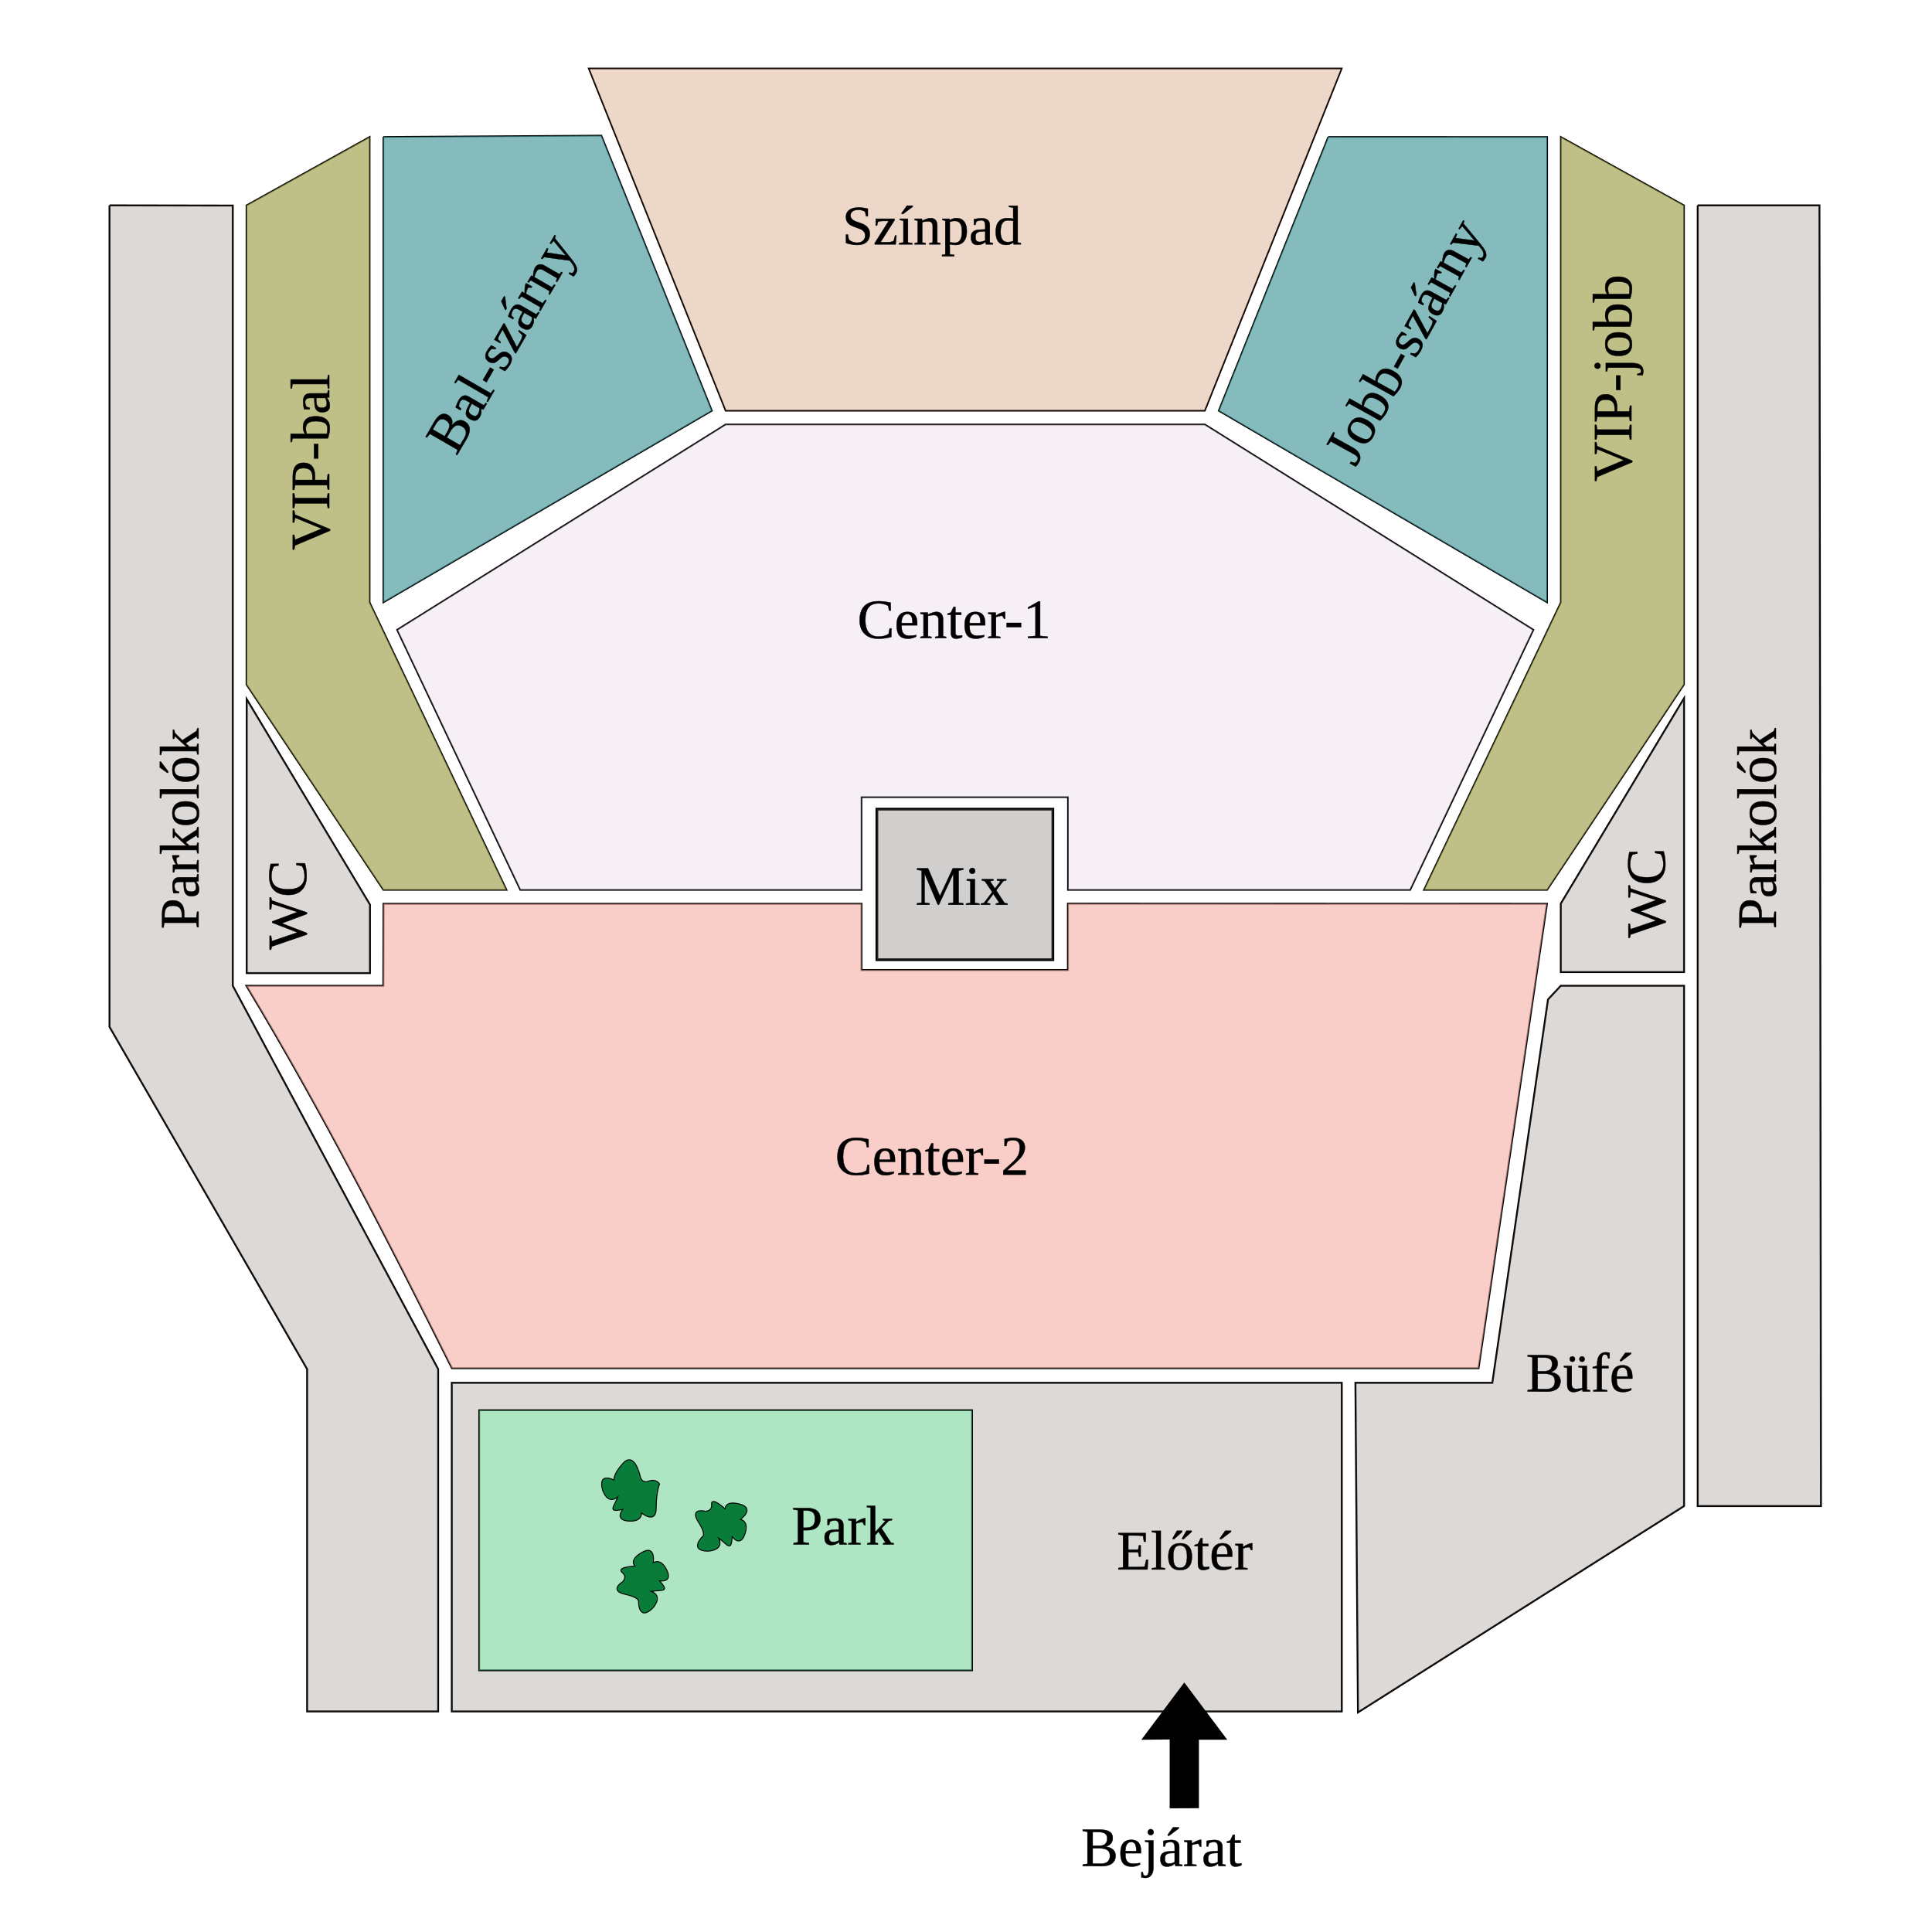
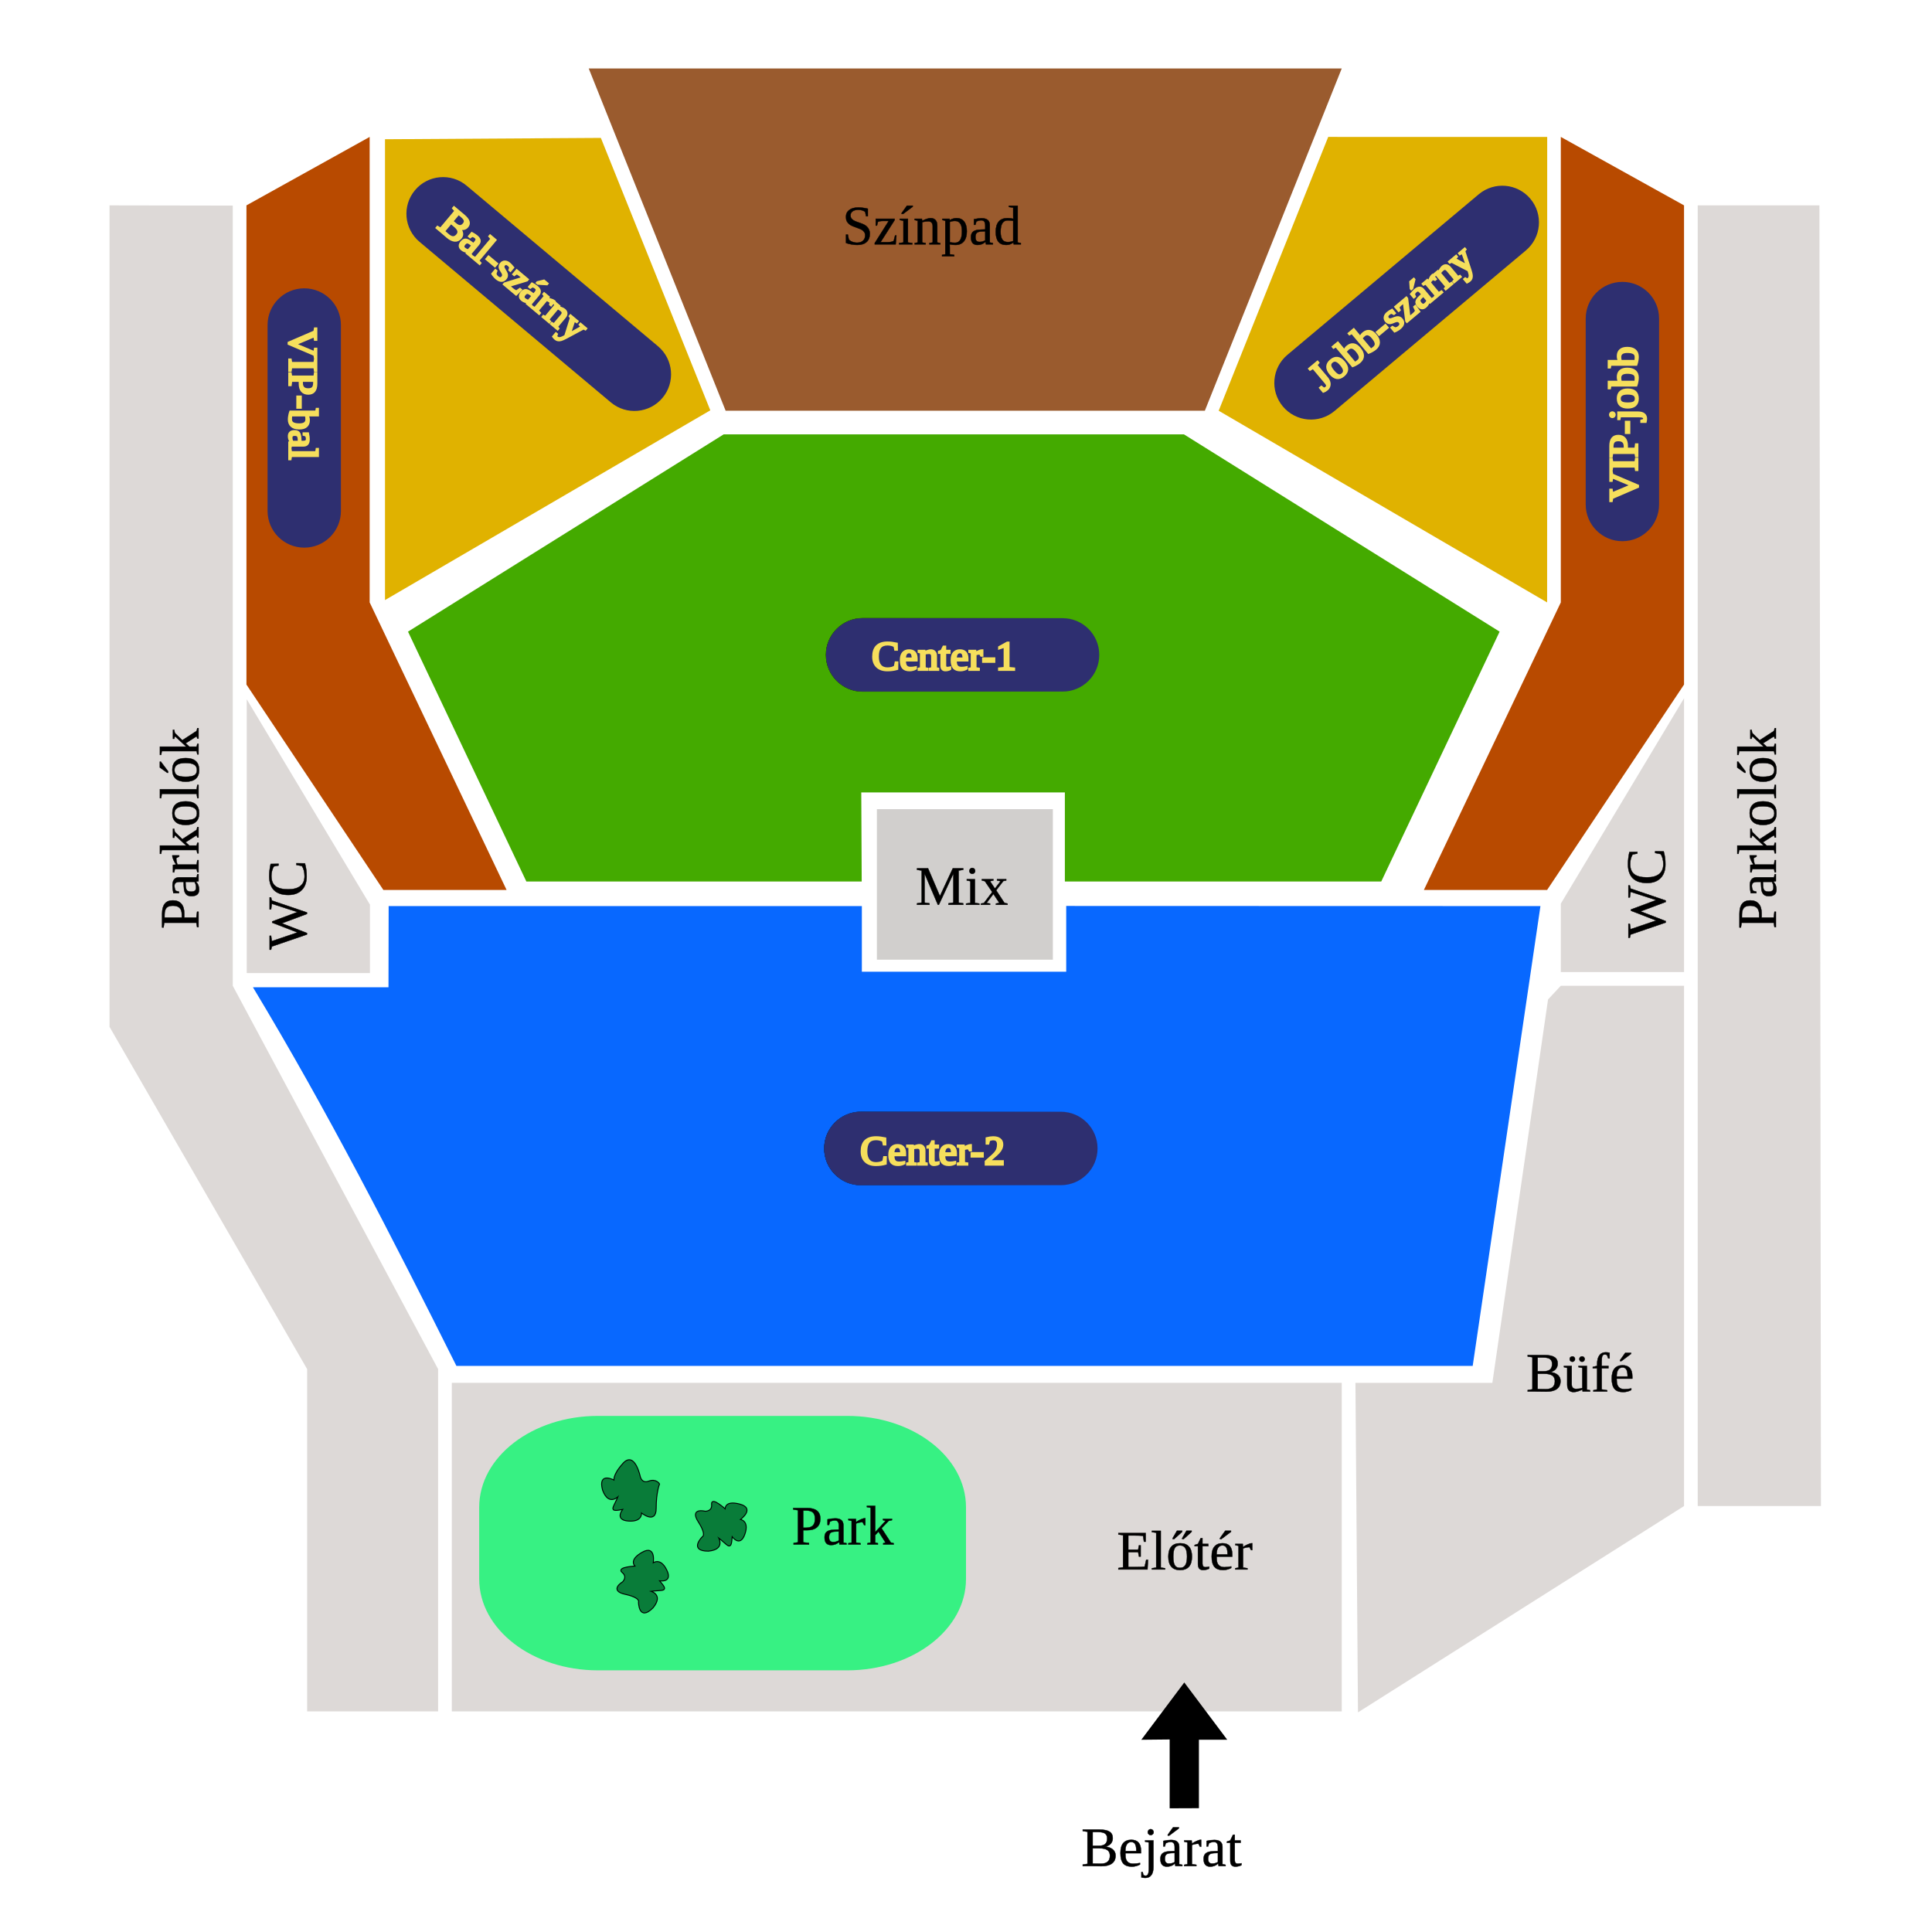
- <svg xmlns="http://www.w3.org/2000/svg" width="158.75mm" height="158.75mm" viewBox="0 0 158.75 158.75" version="1.1" id="svg1">
+ <svg xmlns="http://www.w3.org/2000/svg" xmlns:xlink="http://www.w3.org/1999/xlink" width="158.75mm" height="158.75mm" viewBox="0 0 158.75 158.75" version="1.1" id="svg1">
  <defs id="defs1">
    <rect x="446.184" y="114.894" width="11.538" height="36.287" id="rect1" />
    <rect x="198.425" y="113.386" width="60.075" height="15.114" id="rect12" />
    <rect x="198.425" y="113.386" width="60.075" height="15.114" id="rect12-6" />
    <rect x="198.425" y="113.386" width="134.223" height="14.411" id="rect12-6-3" />
    <rect x="198.425" y="113.386" width="60.075" height="15.114" id="rect12-6-3-6" />
    <rect x="198.425" y="113.386" width="84.679" height="19.324" id="rect12-6-3-6-5" />
    <rect x="198.425" y="113.386" width="60.075" height="15.114" id="rect12-6-3-6-7" />
    <rect x="198.425" y="113.386" width="76.709" height="13.719" id="rect12-6-3-6-5-5" />
    <rect x="198.425" y="113.386" width="60.075" height="15.114" id="rect12-6-3-8" />
    <rect x="198.425" y="113.386" width="60.075" height="15.114" id="rect12-6-6" />
    <rect x="198.425" y="113.386" width="60.075" height="15.114" id="rect12-6-6-5" />
    <rect x="198.425" y="113.386" width="60.075" height="15.114" id="rect12-6-6-9" />
    <rect x="198.425" y="113.386" width="60.075" height="15.114" id="rect12-6-3-6-6" />
    <rect x="198.425" y="113.386" width="60.075" height="15.114" id="rect12-6-3-6-6-1" />
    <rect x="198.425" y="113.386" width="60.075" height="15.114" id="rect12-6-6-4" />
    <rect x="198.425" y="113.386" width="60.075" height="15.114" id="rect12-6-6-4-9" />
    <rect x="198.425" y="113.386" width="60.075" height="15.114" id="rect12-6-3-6-6-9" />
    <rect x="198.425" y="113.386" width="134.223" height="14.411" id="rect12-6-3-2" />
+     <rect x="198.425" y="113.386" width="60.075" height="15.114" id="rect12-6-3-6-6-1-2-9-6" />
+     <linearGradient id="linearGradient165">
+       <stop style="stop-color:#2e2f70;stop-opacity:1;" offset="0.602" id="stop164" />
+       <stop style="stop-color:#000000;stop-opacity:0;" offset="1" id="stop165" />
+     </linearGradient>
+     <linearGradient xlink:href="#linearGradient146" id="linearGradient161" gradientUnits="userSpaceOnUse" gradientTransform="matrix(1.029932,0,0,1.125509,-36.45463,10.0548)" x1="101.157" y1="74.911" x2="122.958" y2="74.911" />
+     <linearGradient id="linearGradient146">
+       <stop style="stop-color:#000000;stop-opacity:1;" offset="0" id="stop146" />
+       <stop style="stop-color:#000000;stop-opacity:0;" offset="1" id="stop147" />
+     </linearGradient>
+     <rect x="198.425" y="113.386" width="60.075" height="15.114" id="rect12-6-3-6-6-1-2-9-6-0" />
+     <rect x="198.425" y="113.386" width="60.075" height="15.114" id="rect12-6-3-6-6-1-2-9-6-4" />
+     <rect x="198.425" y="113.386" width="79.261" height="14.64" id="rect12-6-3-6-6-1-2-9-6-40" />
+     <rect x="198.425" y="113.386" width="77.477" height="17.095" id="rect12-6-3-6-6-1-2-9-6-8" />
+     <linearGradient xlink:href="#linearGradient165" id="linearGradient163-4" gradientUnits="userSpaceOnUse" gradientTransform="matrix(1.439753,0,0,1.124577,-122.3113,31.02037)" x1="101.157" y1="74.911" x2="122.958" y2="74.911" />
+     <rect x="198.425" y="113.386" width="60.075" height="15.114" id="rect12-6-3-6-6-1-2-9-6-7" />
+     <rect x="198.425" y="113.386" width="60.075" height="15.114" id="rect12-6-3-6-6-1-2-9-6-74" />
+     <linearGradient xlink:href="#linearGradient146" id="linearGradient7" gradientUnits="userSpaceOnUse" gradientTransform="matrix(1.029932,0,0,1.125509,-36.31274,-30.50233)" x1="101.157" y1="74.911" x2="122.958" y2="74.911" />
+     <rect x="198.425" y="113.386" width="77.477" height="17.095" id="rect12-6-3-6-6-1-2-9-6-8-3" />
+     <linearGradient xlink:href="#linearGradient165" id="linearGradient8" gradientUnits="userSpaceOnUse" gradientTransform="matrix(1.155626,0,0,1.125181,-190.2265,70.95218)" x1="101.157" y1="74.911" x2="122.958" y2="74.911" />
+     <rect x="198.425" y="113.386" width="77.477" height="17.095" id="rect12-6-3-6-6-1-2-9-6-8-3-8" />
+     <linearGradient xlink:href="#linearGradient165" id="linearGradient9" gradientUnits="userSpaceOnUse" gradientTransform="matrix(1.155626,0,0,1.125181,-122.0657,-87.35765)" x1="101.157" y1="74.911" x2="122.958" y2="74.911" />
+     <rect x="198.425" y="113.386" width="77.477" height="17.095" id="rect12-6-3-6-6-1-2-9-6-8-9" />
+     <linearGradient xlink:href="#linearGradient165" id="linearGradient10" gradientUnits="userSpaceOnUse" gradientTransform="matrix(1.439753,0,0,1.124577,-145.4262,-72.27119)" x1="101.157" y1="74.911" x2="122.958" y2="74.911" />
  </defs>
  <g id="layer1">
-     <rect style="fill:#786a60;fill-opacity:0.253;fill-rule:evenodd;stroke:#000000;stroke-width:0.155;stroke-dasharray:none;stroke-opacity:1;paint-order:stroke markers fill" id="rect13" width="73.125" height="27" x="37.125" y="113.625" />
-     <path style="fill:#786a60;fill-opacity:0.253;fill-rule:evenodd;stroke:#000000;stroke-width:0.155;stroke-dasharray:none;stroke-opacity:1;paint-order:stroke markers fill" d="m 111.375,113.625 h 11.25 l 4.576,-31.503 1.049,-1.122 h 10.125 v 42.75 l -26.791,16.953 z" id="path13" />
+     <rect style="fill:#786a60;fill-opacity:0.253;fill-rule:evenodd;stroke:none;stroke-width:0.155;stroke-dasharray:none;stroke-opacity:1;paint-order:stroke markers fill" id="rect13" width="73.125" height="27" x="37.125" y="113.625" />
+     <path style="fill:#786a60;fill-opacity:0.253;fill-rule:evenodd;stroke:none;stroke-width:0.155;stroke-dasharray:none;stroke-opacity:1;paint-order:stroke markers fill" d="m 111.375,113.625 h 11.25 l 4.576,-31.503 1.049,-1.122 h 10.125 v 42.75 l -26.791,16.953 z" id="path13" />
    <path style="fill:#000000;fill-opacity:1;fill-rule:evenodd;stroke:#000000;stroke-width:0.155;stroke-dasharray:none;stroke-opacity:1;paint-order:stroke markers fill" d="m 96.187,148.509 2.25,-0.009 v -5.625 h 2.25 l -3.375,-4.5 -3.375,4.5 2.25,-0.023 z" id="path15" />
    <text xml:space="preserve" transform="matrix(0.381,0,0,0.381,13.23742,105.9577)" id="text12-6-6-8-98-9" style="white-space:pre;shape-inside:url(#rect12-6-3-6-6-1);display:inline;fill:#000000;fill-opacity:1;fill-rule:evenodd;stroke:#000000;stroke-width:0.076;stroke-dasharray:none;stroke-opacity:1;paint-order:stroke markers fill">
-       <tspan x="198.426" y="124.335" id="tspan17">Bejárat</tspan>
+       <tspan x="198.426" y="124.335" id="tspan1">Bejárat</tspan>
    </text>
-     <path style="fill:#786a60;fill-opacity:0.253;fill-rule:evenodd;stroke:#000000;stroke-width:0.155;stroke-dasharray:none;stroke-opacity:1;paint-order:stroke markers fill" d="m 9,16.875 v 67.5 L 25.238,112.5 v 28.125 h 10.762 v -28.125 l -16.875,-31.5 0,-64.108 -10.125,-0.017" id="path16" />
+     <path style="fill:#786a60;fill-opacity:0.253;fill-rule:evenodd;stroke:none;stroke-width:0.155;stroke-dasharray:none;stroke-opacity:1;paint-order:stroke markers fill" d="m 9,16.875 v 67.5 L 25.238,112.5 v 28.125 h 10.762 v -28.125 l -16.875,-31.5 0,-64.108 -10.125,-0.017" id="path16" />
    <text xml:space="preserve" transform="matrix(0,-0.381,0.381,0,-31.05812,151.9408)" id="text12-6-7-6" style="white-space:pre;shape-inside:url(#rect12-6-6-4);display:inline;fill:#000000;fill-opacity:1;fill-rule:evenodd;stroke:#000000;stroke-width:0.076;stroke-dasharray:none;stroke-opacity:1;paint-order:stroke markers fill">
-       <tspan x="198.426" y="124.335" id="tspan18">Parkolók</tspan>
+       <tspan x="198.426" y="124.335" id="tspan2">Parkolók</tspan>
    </text>
-     <path style="fill:#786a60;fill-opacity:0.253;fill-rule:evenodd;stroke:#000000;stroke-width:0.155;stroke-dasharray:none;stroke-opacity:1;paint-order:stroke markers fill" d="M 139.5,16.875 V 123.75 h 10.125 L 149.5,16.876 l -10,-9.78e-4" id="path16-4" />
+     <path style="fill:#786a60;fill-opacity:0.253;fill-rule:evenodd;stroke:none;stroke-width:0.155;stroke-dasharray:none;stroke-opacity:1;paint-order:stroke markers fill" d="M 139.5,16.875 V 123.75 h 10.125 L 149.5,16.876 l -10,-9.78e-4" id="path16-4" />
    <text xml:space="preserve" transform="matrix(0,-0.381,0.381,0,98.55252,151.9408)" id="text12-6-7-6-4" style="white-space:pre;shape-inside:url(#rect12-6-6-4-9);display:inline;fill:#000000;fill-opacity:1;fill-rule:evenodd;stroke:#000000;stroke-width:0.076;stroke-dasharray:none;stroke-opacity:1;paint-order:stroke markers fill">
-       <tspan x="198.426" y="124.335" id="tspan19">Parkolók</tspan>
+       <tspan x="198.426" y="124.335" id="tspan3">Parkolók</tspan>
    </text>
    <text xml:space="preserve" transform="matrix(0.381,0,0,0.381,16.16412,81.58965)" id="text12-6-6-8-98" style="white-space:pre;shape-inside:url(#rect12-6-3-6-6);display:inline;fill:#000000;fill-opacity:1;fill-rule:evenodd;stroke:#000000;stroke-width:0.076;stroke-dasharray:none;stroke-opacity:1;paint-order:stroke markers fill">
-       <tspan x="198.426" y="124.335" id="tspan20">Előtér</tspan>
+       <tspan x="198.426" y="124.335" id="tspan4">Előtér</tspan>
    </text>
    <text xml:space="preserve" transform="matrix(0.381,0,0,0.381,49.79788,66.96606)" id="text12-6-7-5" style="white-space:pre;shape-inside:url(#rect12-6-6-9);display:inline;fill:#000000;fill-opacity:1;fill-rule:evenodd;stroke:#000000;stroke-width:0.076;stroke-dasharray:none;stroke-opacity:1;paint-order:stroke markers fill">
-       <tspan x="198.426" y="124.335" id="tspan21">Büfé</tspan>
+       <tspan x="198.426" y="124.335" id="tspan5">Büfé</tspan>
    </text>
-     <rect style="fill:#6ff5a7;fill-opacity:0.421;fill-rule:evenodd;stroke:#000000;stroke-width:0.144;stroke-dasharray:none;stroke-opacity:1;paint-order:stroke markers fill" id="rect18" width="40.5" height="21.375" x="39.375" y="115.875" />
+     <rect style="fill:#37f183;fill-opacity:1;fill-rule:evenodd;stroke:none;stroke-width:0.141;stroke-dasharray:none;stroke-opacity:1;paint-order:stroke markers fill" id="rect18" width="40" height="20.907" x="39.375" y="116.343" ry="7.508" rx="9.758" />
    <path style="fill:#097c39;fill-opacity:1;fill-rule:evenodd;stroke:#000000;stroke-width:0.155;stroke-dasharray:none;stroke-opacity:1;paint-order:stroke markers fill" d="m 54.101,129.841 c 0,0 1.178,0.259 0.651,-0.82 -0.527,-1.079 -1.125,-0.528 -1.125,-0.528 0,0 0.29,-1.569 -0.863,-0.902 -1.153,0.667 -0.502,1.125 -0.502,1.125 0,0 -1.608,0.067 -1.116,0.465 0.492,0.398 0.034,0.826 0.034,0.826 0,0 -1.125,0.67 0.198,0.959 1.323,0.289 1.125,0.679 1.125,0.679 0,0 -5e-6,1.571 1.125,0.446 0.942,-1.144 -0.316,-1.348 -0.316,-1.348 1.184,-0.187 1.706,0.132 0.79,-0.902 z" id="path18" />
    <path style="fill:#097c39;fill-opacity:1;fill-rule:evenodd;stroke:#000000;stroke-width:0.155;stroke-dasharray:none;stroke-opacity:1;paint-order:stroke markers fill" d="m 51.261,123.972 c 0,0 -0.813,0.891 0.385,0.974 1.198,0.083 1.02,-0.71 1.02,-0.71 0,0 1.214,1.036 1.213,-0.297 -0.001,-1.332 0.273,-1.996 0.273,-1.996 0,0 -0.25,-0.428 -0.841,-0.201 -0.591,0.227 -0.732,-0.384 -0.732,-0.384 0,0 -0.438,-2.104 -1.35,-1.103 -0.912,1.001 -0.73,1.43 -0.73,1.43 0,0 -1.361,-0.786 -0.949,0.751 0.52,1.388 1.326,0.4 1.326,0.4 -0.43,1.119 -0.967,1.412 0.386,1.135 z" id="path18-1-9" />
    <path style="fill:#097c39;fill-opacity:1;fill-rule:evenodd;stroke:#000000;stroke-width:0.155;stroke-dasharray:none;stroke-opacity:1;paint-order:stroke markers fill" d="m 60.132,126.163 c 0,0 0.65,1.016 1.04,-0.12 0.39,-1.136 -0.422,-1.169 -0.422,-1.169 0,0 1.315,-0.904 0.027,-1.248 -1.287,-0.344 -1.151,0.44 -1.151,0.44 0,0 -1.185,-1.09 -1.118,-0.46 0.067,0.629 -0.56,0.608 -0.56,0.608 0,0 -1.269,-0.322 -0.538,0.818 0.731,1.14 0.316,1.275 0.316,1.275 0,0 -1.111,1.111 0.48,1.111 1.475,-0.143 0.73,-1.177 0.73,-1.177 0.969,0.705 1.114,1.3 1.196,-0.079 z" id="path18-3" />
    <text xml:space="preserve" transform="matrix(0.381,0,0,0.381,-10.55127,79.53594)" id="text12-6-6-8-98-0" style="white-space:pre;shape-inside:url(#rect12-6-3-6-6-9);display:inline;fill:#000000;fill-opacity:1;fill-rule:evenodd;stroke:#000000;stroke-width:0.076;stroke-dasharray:none;stroke-opacity:1;paint-order:stroke markers fill">
-       <tspan x="198.426" y="124.335" id="tspan22">Park</tspan>
+       <tspan x="198.426" y="124.335" id="tspan6">Park</tspan>
    </text>
-     <rect style="fill:#716b67;fill-opacity:0.328;fill-rule:evenodd;stroke:#000000;stroke-width:0.225;stroke-dasharray:none;paint-order:stroke markers fill" id="rect11" width="14.459" height="12.37" x="72.053" y="66.487" />
+     <rect style="fill:#716b67;fill-opacity:0.328;fill-rule:evenodd;stroke:none;stroke-width:0.225;stroke-dasharray:none;paint-order:stroke markers fill" id="rect11" width="14.459" height="12.37" x="72.053" y="66.487" />
    <text xml:space="preserve" transform="matrix(0.381,0,0,0.381,-0.3802283,26.97398)" id="text12-6-6-8-9" style="white-space:pre;shape-inside:url(#rect12-6-3-6-7);display:inline;fill:#000000;fill-opacity:1;fill-rule:evenodd;stroke:#000000;stroke-width:0.076;stroke-dasharray:none;stroke-opacity:1;paint-order:stroke markers fill">
-       <tspan x="198.426" y="124.335" id="tspan23">Mix</tspan>
+       <tspan x="198.426" y="124.335" id="tspan7">Mix</tspan>
    </text>
-     <path style="fill:#786a60;fill-opacity:0.253;fill-rule:evenodd;stroke:#000000;stroke-width:0.155;stroke-dasharray:none;stroke-opacity:1;paint-order:stroke markers fill" d="m 20.273,57.456 10.125,16.875 v 5.625 H 20.273 Z" id="path12-1" />
+     <path style="fill:#786a60;fill-opacity:0.253;fill-rule:evenodd;stroke:none;stroke-width:0.155;stroke-dasharray:none;stroke-opacity:1;paint-order:stroke markers fill" d="m 20.273,57.456 10.125,16.875 v 5.625 H 20.273 Z" id="path12-1" />
    <text xml:space="preserve" transform="matrix(0,-0.381,0.381,0,-22.22116,153.6425)" id="text12-6-7-0" style="white-space:pre;shape-inside:url(#rect12-6-6-5);display:inline;fill:#000000;fill-opacity:1;fill-rule:evenodd;stroke:#000000;stroke-width:0.076;stroke-dasharray:none;stroke-opacity:1;paint-order:stroke markers fill">
-       <tspan x="198.426" y="124.335" id="tspan24">WC</tspan>
+       <tspan x="198.426" y="124.335" id="tspan8">WC</tspan>
    </text>
-     <path style="fill:#786a60;fill-opacity:0.253;fill-rule:evenodd;stroke:#000000;stroke-width:0.155;stroke-dasharray:none;stroke-opacity:1;paint-order:stroke markers fill" d="M 138.375,57.375 128.25,74.25 v 5.625 h 10.125 z" id="path12" />
+     <path style="fill:#786a60;fill-opacity:0.253;fill-rule:evenodd;stroke:none;stroke-width:0.155;stroke-dasharray:none;stroke-opacity:1;paint-order:stroke markers fill" d="M 138.375,57.375 128.25,74.25 v 5.625 h 10.125 z" id="path12" />
    <text xml:space="preserve" transform="matrix(0,-0.381,0.381,0,89.42624,152.6604)" id="text12-6-7" style="white-space:pre;shape-inside:url(#rect12-6-6);display:inline;fill:#000000;fill-opacity:1;fill-rule:evenodd;stroke:#000000;stroke-width:0.076;stroke-dasharray:none;stroke-opacity:1;paint-order:stroke markers fill">
-       <tspan x="198.426" y="124.335" id="tspan25">WC</tspan>
+       <tspan x="198.426" y="124.335" id="tspan9">WC</tspan>
    </text>
-     <g id="l01_vip_bal">
-       <path style="fill:#999a3e;fill-opacity:0.618;fill-rule:evenodd;stroke:#000000;stroke-width:0.131;paint-order:stroke markers fill;cursor: pointer;" d="m 30.375,11.25 -10.125,5.625 v 39.375 l 11.25,16.875 h 10.125 l -11.25,-23.625 z" class="l01_vip_bal" />
+     <g id="l01_vip_bal" style="stroke:none;fill:#b84a00;fill-opacity:1">
+       <path style="fill:#b84a00;fill-opacity:1;fill-rule:evenodd;stroke:none;stroke-width:0.131;paint-order:stroke markers fill;cursor:pointer" d="m 30.375,11.25 -10.125,5.625 v 39.375 l 11.25,16.875 h 10.125 l -11.25,-23.625 z" class="l01_vip_bal" id="path1" />
    </g>
-     <g id="l01_bal_szarny">
-       <path style="fill:#409598;fill-opacity:0.64;fill-rule:evenodd;stroke:#000000;stroke-width:0.131;paint-order:stroke markers fill;cursor: pointer;" d="m 31.5,11.25 17.916,-0.111 9.084,22.611 -27,15.75 -5e-6,-38.25" class="l01_bal_szarny" />
+     <g id="l01_bal_szarny" style="fill:#e0b200;fill-opacity:1;stroke:none" transform="matrix(0.99,0,0,0.99,0.45,0.3031955)">
+       <path style="fill:#e0b200;fill-opacity:1;fill-rule:evenodd;stroke:none;stroke-width:0.131;paint-order:stroke markers fill" d="m 31.5,11.25 17.916,-0.111 9.084,22.611 -27,15.75 -5e-6,-38.25" class="l01_bal_szarny" id="path2" />
    </g>
-     <g id="l01_jobb_szarny">
-       <path style="fill:#409598;fill-opacity:0.64;fill-rule:evenodd;stroke:#000000;stroke-width:0.131;paint-order:stroke markers fill;cursor: pointer;" d="m 109.138,11.25 -9,22.5 26.987,15.75 0.007,-38.246 -17.994,-0.004" class="l01_jobb_szarny" />
+     <g id="l01_jobb_szarny" style="stroke:none;fill:#e0b200;fill-opacity:1">
+       <path style="fill:#e0b200;fill-opacity:1;fill-rule:evenodd;stroke:none;stroke-width:0.131;paint-order:stroke markers fill;cursor:pointer" d="m 109.138,11.25 -9,22.5 26.987,15.75 0.007,-38.246 -17.994,-0.004" class="l01_jobb_szarny" id="path3" />
    </g>
-     <g id="l01_vip_jobb">
-       <path style="fill:#999a3e;fill-opacity:0.618;fill-rule:evenodd;stroke:#000000;stroke-width:0.131;paint-order:stroke markers fill;cursor: pointer;" d="m 128.25,11.25 10.125,5.625 v 39.375 l -11.25,16.875 H 117 l 11.25,-23.625 z" class="l01_vip_jobb" />
+     <g id="l01_vip_jobb" style="stroke:none;fill:#b84a00;fill-opacity:1">
+       <path style="fill:#b84a00;fill-opacity:1;fill-rule:evenodd;stroke:none;stroke-width:0.131;paint-order:stroke markers fill;cursor:pointer" d="m 128.25,11.25 10.125,5.625 v 39.375 l -11.25,16.875 H 117 l 11.25,-23.625 z" class="l01_vip_jobb" id="path4" />
    </g>
-     <g id="l01_center_1">
-       <path d="M 59.625,34.875 32.625,51.75 42.75,73.125 H 70.789 v -7.622 h 16.961 v 7.622 l 28.125,8.6e-5 10.125,-21.375 -27.001,-16.875 z" style="fill:#ddc1dd;fill-opacity:0.26;fill-rule:evenodd;stroke:#000000;stroke-width:0.131;paint-order:stroke markers fill;cursor: pointer;" class="l01_center_1" />
+     <g id="l01_center_1" style="fill:#44aa00;fill-opacity:1;stroke:none" transform="matrix(0.960596,0,0,0.960596,2.187263,2.190457)">
+       <path d="m 59.625,34.875 -27.001,16.875 10.125,21.375 28.684,0 -0.037,-7.622 17.415,0 v 7.622 l 27.063,8.6e-5 10.125,-21.375 -27.001,-16.875 z" style="fill:#44aa00;fill-opacity:1;fill-rule:evenodd;stroke:none;stroke-width:0.131;paint-order:stroke markers fill" class="l01_center_1" id="path5" />
    </g>
-     <g id="l01_center_2">
-       <path d="m 87.75,74.25 v 5.457 H 70.789 V 74.261 H 31.513 l -0.013,6.739 H 20.25 c 6.155,10.203 11.568,20.776 16.887,31.424 h 84.351 l 5.623,-38.163 z" style="fill:#f6aea5;fill-opacity:0.613;fill-rule:evenodd;stroke:#000000;stroke-width:0.155;paint-order:stroke markers fill;cursor: pointer;" class="l01_center_2" />
+     <g id="l01_center_2" style="fill:#0868ff;fill-opacity:1;stroke:none" transform="matrix(0.99,0,0,0.99,0.7368026,0.9333692)">
+       <path d="m 87.75,74.25 v 5.457 H 70.789 V 74.261 H 31.513 l -0.013,6.739 H 20.25 c 6.155,10.203 11.568,20.776 16.887,31.424 h 84.351 l 5.623,-38.163 z" style="fill:#0868ff;fill-opacity:1;fill-rule:evenodd;stroke:none;stroke-width:0.155;paint-order:stroke markers fill" class="l01_center_2" id="path6" />
    </g>
-     <text xml:space="preserve" transform="matrix(0,-0.381,0.381,0,-20.31914,120.8091)" id="text12" style="white-space:pre;shape-inside:url(#rect12);display:inline;fill:#000000;fill-opacity:1;fill-rule:evenodd;stroke:#000000;stroke-width:0.076;stroke-dasharray:none;stroke-opacity:1;paint-order:stroke markers fill">
-       <tspan x="198.426" y="124.335" id="tspan26">VIP-bal</tspan>
+     <path style="fill:#9a5b2e;fill-opacity:1;fill-rule:evenodd;stroke:none;stroke-width:0.131;paint-order:stroke markers fill" d="m 48.375,5.625 c 0,0 61.875,0 61.875,0 L 99,33.75 H 59.625 Z" id="szinpad" />
+     <text xml:space="preserve" transform="matrix(0.381,0,0,0.381,-6.392384,-27.29337)" id="text12-6-6-7" style="white-space:pre;shape-inside:url(#rect12-6-3-8);display:inline;fill:#000000;fill-opacity:1;fill-rule:evenodd;stroke:#000000;stroke-width:0.076;stroke-dasharray:none;stroke-opacity:1;paint-order:stroke markers fill">
+       <tspan x="198.426" y="124.335" id="tspan10">Színpad</tspan>
    </text>
-     <text xml:space="preserve" transform="matrix(0,-0.381,0.381,0,86.67824,115.18)" id="text12-6" style="white-space:pre;shape-inside:url(#rect12-6);display:inline;fill:#000000;fill-opacity:1;fill-rule:evenodd;stroke:#000000;stroke-width:0.076;stroke-dasharray:none;stroke-opacity:1;paint-order:stroke markers fill">
-       <tspan x="198.426" y="124.335" id="tspan27">VIP-jobb</tspan>
+     <rect style="fill:#2e2f70;fill-rule:nonzero;stroke:url(#linearGradient161);stroke-width:0.029;paint-order:stroke markers fill;fill-opacity:1" id="rect12-2" width="22.454" height="6.027" x="67.73" y="91.354" ry="3.013" />
+     <text xml:space="preserve" transform="matrix(0.2849018,0,0,0.2790221,14.14508,60.98834)" id="text12-6-6-8-98-9-3-0-6" style="white-space:pre;shape-inside:url(#rect12-6-3-6-6-1-2-9-6);display:inline;fill:#f6df5c;fill-opacity:1;fill-rule:evenodd;stroke:#f6df5c;stroke-width:0.709;stroke-dasharray:none;stroke-opacity:1;paint-order:stroke markers fill">
+       <tspan x="198.426" y="124.335" id="tspan11">Center-2</tspan>
    </text>
-     <text xml:space="preserve" transform="matrix(0.1905,-0.3299557,0.3299557,0.1905,-41.32505,79.28596)" id="text12-6-6-8-6-2" style="white-space:pre;shape-inside:url(#rect12-6-3-6-5-5);display:inline;fill:#000000;fill-opacity:1;fill-rule:evenodd;stroke:#000000;stroke-width:0.076;stroke-dasharray:none;stroke-opacity:1;paint-order:stroke markers fill">
-       <tspan x="198.426" y="124.335" id="tspan28">Bal-szárny</tspan>
+     <rect style="fill:#2e2f70;fill-rule:nonzero;stroke:url(#linearGradient7);stroke-width:0.029;paint-order:stroke markers fill;fill-opacity:1" id="rect12-2-2" width="22.454" height="6.027" x="67.872" y="50.797" ry="3.013" />
+     <text xml:space="preserve" transform="matrix(0.2849018,0,0,0.2790221,15.09159,20.33563)" id="text12-6-6-8-98-9-3-0-6-9" style="white-space:pre;shape-inside:url(#rect12-6-3-6-6-1-2-9-6-74);display:inline;fill:#f6df5c;fill-opacity:1;fill-rule:evenodd;stroke:#f6df5c;stroke-width:0.709;stroke-dasharray:none;stroke-opacity:1;paint-order:stroke markers fill">
+       <tspan x="198.426" y="124.335" id="tspan12">Center-1</tspan>
    </text>
-     <text xml:space="preserve" transform="matrix(0.1847125,-0.3332301,0.3332301,0.1847125,33.28177,81.58692)" id="text12-6-6-8-6" style="white-space:pre;shape-inside:url(#rect12-6-3-6-5);display:inline;fill:#000000;fill-opacity:1;fill-rule:evenodd;stroke:#000000;stroke-width:0.076;stroke-dasharray:none;stroke-opacity:1;paint-order:stroke markers fill">
-       <tspan x="198.426" y="124.335" id="tspan29">Jobb-szárny</tspan>
+     <rect style="fill:#2e2f70;fill-rule:nonzero;stroke:url(#linearGradient163-4);stroke-width:0.031;paint-order:stroke markers fill;fill-opacity:1" id="rect12-2-5" width="26.548" height="6.024" x="59.282" y="90.332" ry="3.012" transform="rotate(-40)" />
+     <text xml:space="preserve" transform="matrix(0.2182474,-0.1831314,0.179352,0.2137433,43.09392,41.99173)" id="text12-6-6-8-98-9-3-0-6-4" style="white-space:pre;shape-inside:url(#rect12-6-3-6-6-1-2-9-6-8);display:inline;fill:#f6df5c;fill-opacity:1;fill-rule:evenodd;stroke:#f6df5c;stroke-width:0.709;stroke-dasharray:none;stroke-opacity:1;paint-order:stroke markers fill">
+       <tspan x="198.426" y="124.335" id="tspan13">Jobb-szárny</tspan>
    </text>
-     <text xml:space="preserve" transform="matrix(0.381,0,0,0.381,-6.978703,49.15155)" id="text12-6-6-3" style="white-space:pre;shape-inside:url(#rect12-6-3-2);display:inline;fill:#000000;fill-opacity:1;fill-rule:evenodd;stroke:#000000;stroke-width:0.076;stroke-dasharray:none;stroke-opacity:1;paint-order:stroke markers fill">
-       <tspan x="198.426" y="124.335" id="tspan30">Center-2</tspan>
+     <rect style="fill:#2e2f70;fill-opacity:1;fill-rule:nonzero;stroke:url(#linearGradient10);stroke-width:0.031;paint-order:stroke markers fill" id="rect12-2-5-1" width="26.548" height="6.024" x="36.167" y="-12.959" ry="3.012" transform="rotate(40)" />
+     <text xml:space="preserve" transform="matrix(0.2182474,0.1831314,-0.179352,0.2137433,14.8169,-44.25288)" id="text12-6-6-8-98-9-3-0-6-4-1" style="white-space:pre;shape-inside:url(#rect12-6-3-6-6-1-2-9-6-8-9);display:inline;fill:#f6df5c;fill-opacity:1;fill-rule:evenodd;stroke:#f6df5c;stroke-width:0.709;stroke-dasharray:none;stroke-opacity:1;paint-order:stroke markers fill">
+       <tspan x="198.426" y="124.335" id="tspan14">Bal-szárny</tspan>
    </text>
-     <text xml:space="preserve" transform="matrix(0.381,0,0,0.381,-5.153299,5.059652)" id="text12-6-6" style="white-space:pre;shape-inside:url(#rect12-6-3);display:inline;fill:#000000;fill-opacity:1;fill-rule:evenodd;stroke:#000000;stroke-width:0.076;stroke-dasharray:none;stroke-opacity:1;paint-order:stroke markers fill">
-       <tspan x="198.426" y="124.335" id="tspan31">Center-1</tspan>
+     <rect style="fill:#2e2f70;fill-opacity:1;fill-rule:nonzero;stroke:url(#linearGradient8);stroke-width:0.028;paint-order:stroke markers fill" id="rect12-2-5-2" width="21.309" height="6.028" x="-44.47" y="130.296" ry="3.014" transform="rotate(-90)" />
+     <text xml:space="preserve" transform="matrix(-1.7846496e-8,-0.2849018,0.2790221,0,99.83303,97.72979)" id="text12-6-6-8-98-9-3-0-6-4-7" style="white-space:pre;shape-inside:url(#rect12-6-3-6-6-1-2-9-6-8-3);display:inline;fill:#f6df5c;fill-opacity:1;fill-rule:evenodd;stroke:#f6df5c;stroke-width:0.709;stroke-dasharray:none;stroke-opacity:1;paint-order:stroke markers fill">
+       <tspan x="198.426" y="124.335" id="tspan15">VIP-jobb</tspan>
    </text>
-     <path style="fill:#b46024;fill-opacity:0.253;fill-rule:evenodd;stroke:#000000;stroke-width:0.131;paint-order:stroke markers fill" d="m 48.375,5.625 c 0,0 61.875,0 61.875,0 L 99,33.75 H 59.625 Z" id="szinpad" />
-     <text xml:space="preserve" transform="matrix(0.381,0,0,0.381,-6.392384,-27.29337)" id="text12-6-6-7" style="white-space:pre;shape-inside:url(#rect12-6-3-8);display:inline;fill:#000000;fill-opacity:1;fill-rule:evenodd;stroke:#000000;stroke-width:0.076;stroke-dasharray:none;stroke-opacity:1;paint-order:stroke markers fill">
-       <tspan x="198.426" y="124.335" id="tspan32">Színpad</tspan>
+     <rect style="fill:#2e2f70;fill-opacity:1;fill-rule:nonzero;stroke:url(#linearGradient9);stroke-width:0.028;paint-order:stroke markers fill" id="rect12-2-5-2-0" width="21.309" height="6.028" x="23.691" y="-28.014" ry="3.014" transform="rotate(90)" />
+     <text xml:space="preserve" transform="matrix(-1.7846496e-8,0.2849018,-0.2790221,0,58.4768,-29.56899)" id="text12-6-6-8-98-9-3-0-6-4-7-1" style="white-space:pre;shape-inside:url(#rect12-6-3-6-6-1-2-9-6-8-3-8);display:inline;fill:#f6df5c;fill-opacity:1;fill-rule:evenodd;stroke:#f6df5c;stroke-width:0.709;stroke-dasharray:none;stroke-opacity:1;paint-order:stroke markers fill">
+       <tspan x="198.426" y="124.335" id="tspan16">VIP-bal</tspan>
    </text>
  </g>
</svg>
